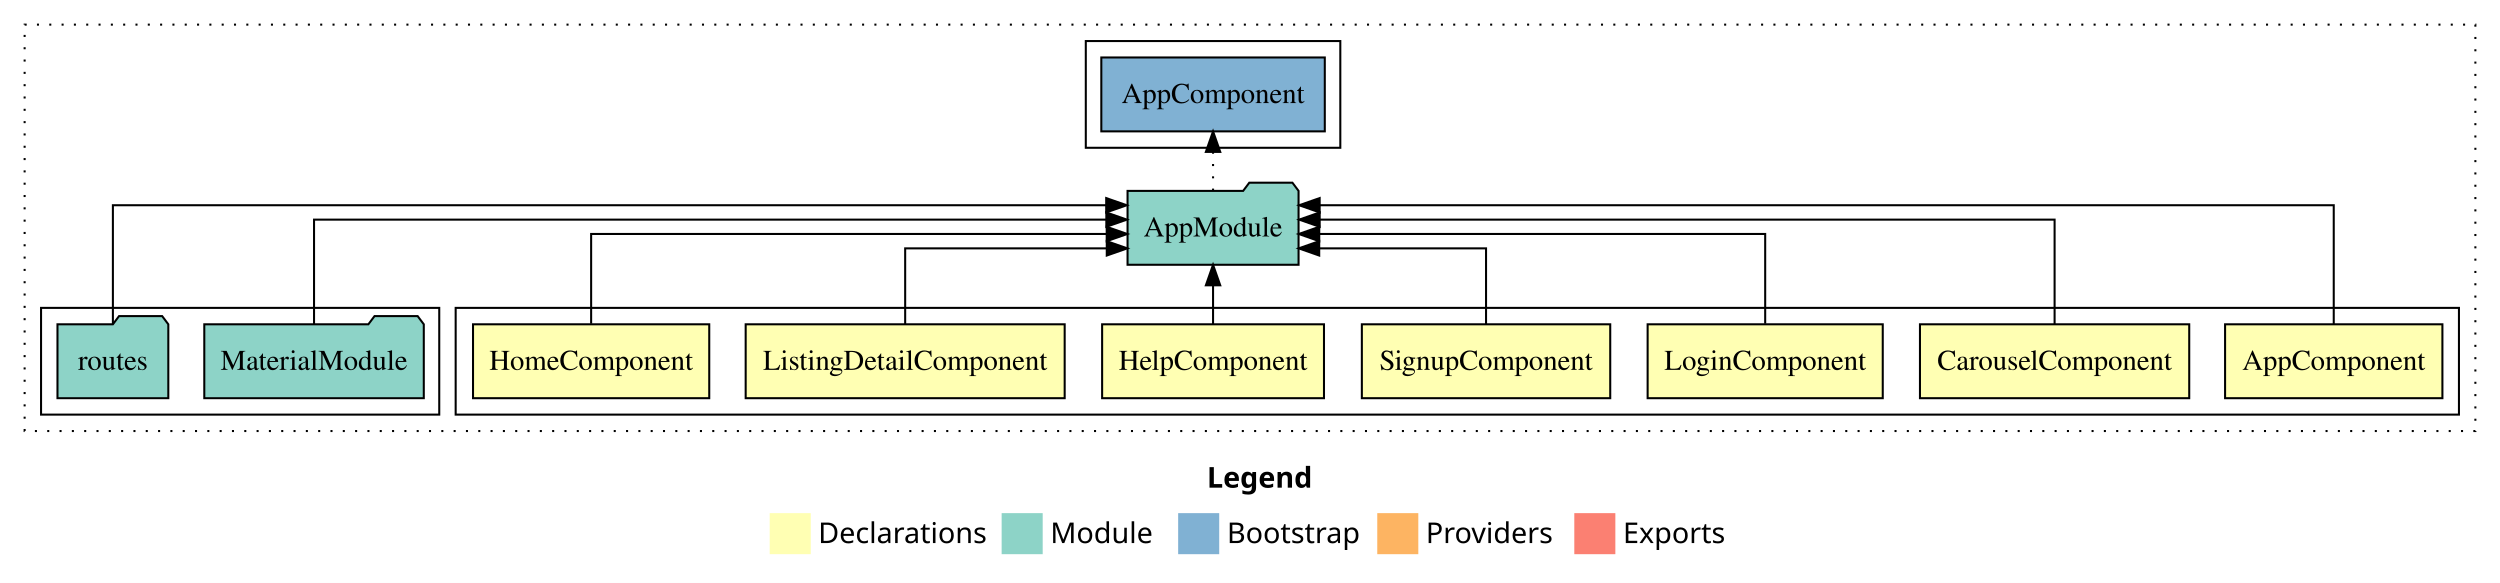
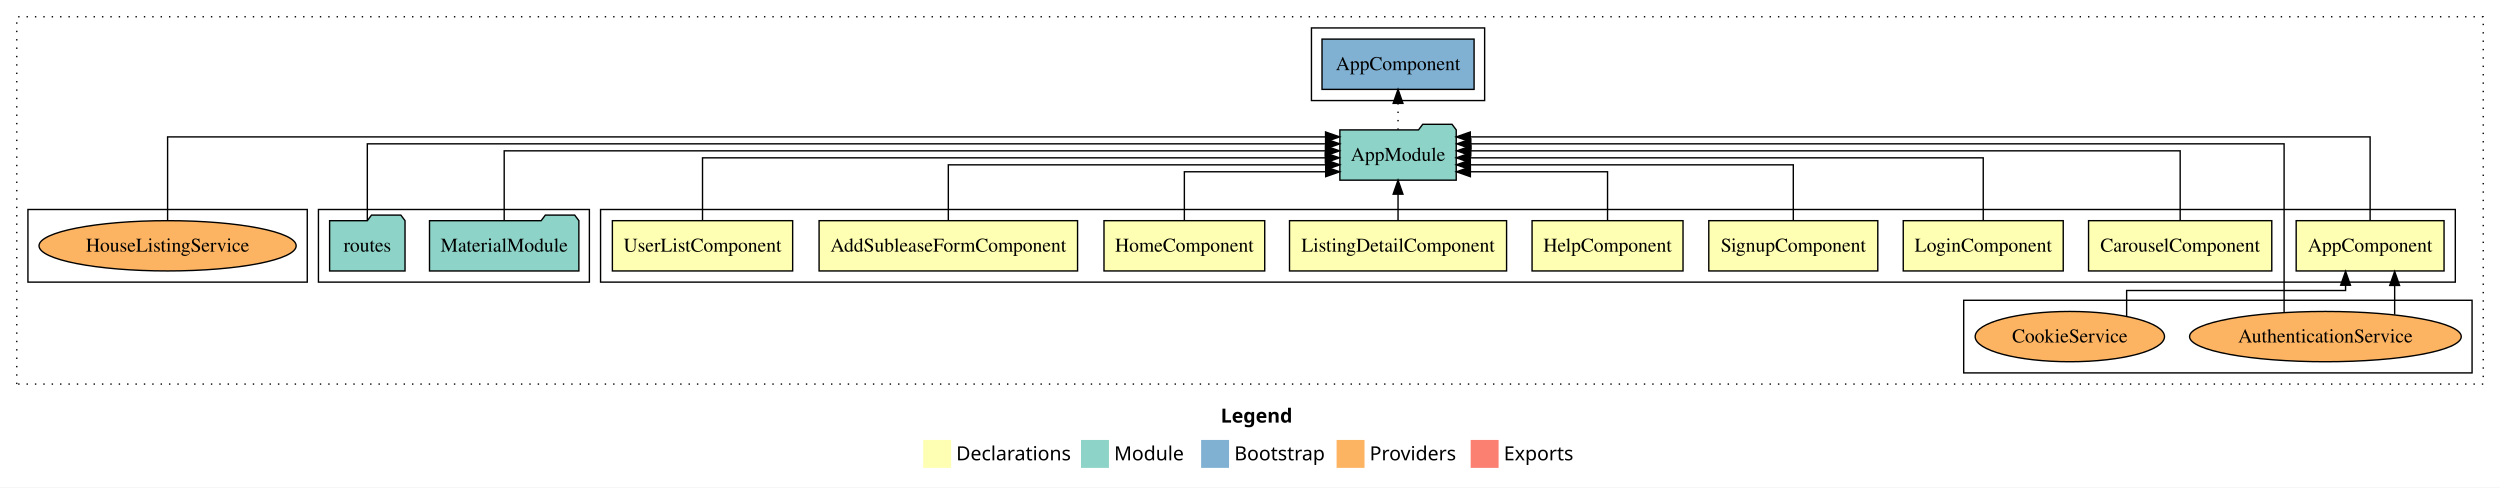
- <svg xmlns="http://www.w3.org/2000/svg" width="1218pt" height="284pt" viewBox="0.00 0.00 1218.00 284.00">
-   <g id="graph0" class="graph" transform="scale(1 1) rotate(0) translate(4 280)">
-     <polygon fill="#ffffff" stroke="transparent" points="-4,4 -4,-280 1214,-280 1214,4 -4,4" />
-     <text text-anchor="start" x="584.009" y="-42.4" font-family="sans-serif" font-weight="bold" font-size="14.00" fill="#000000">Legend</text>
-     <polygon fill="#ffffb3" stroke="transparent" points="371,-10 371,-30 391,-30 391,-10 371,-10" />
-     <text text-anchor="start" x="394.629" y="-15.4" font-family="sans-serif" font-size="14.00" fill="#000000">  Declarations</text>
-     <polygon fill="#8dd3c7" stroke="transparent" points="484,-10 484,-30 504,-30 504,-10 484,-10" />
-     <text text-anchor="start" x="507.725" y="-15.4" font-family="sans-serif" font-size="14.00" fill="#000000">  Module</text>
-     <polygon fill="#80b1d3" stroke="transparent" points="570,-10 570,-30 590,-30 590,-10 570,-10" />
-     <text text-anchor="start" x="593.781" y="-15.4" font-family="sans-serif" font-size="14.00" fill="#000000">  Bootstrap</text>
-     <polygon fill="#fdb462" stroke="transparent" points="667,-10 667,-30 687,-30 687,-10 667,-10" />
-     <text text-anchor="start" x="690.673" y="-15.4" font-family="sans-serif" font-size="14.00" fill="#000000">  Providers</text>
-     <polygon fill="#fb8072" stroke="transparent" points="763,-10 763,-30 783,-30 783,-10 763,-10" />
-     <text text-anchor="start" x="786.726" y="-15.4" font-family="sans-serif" font-size="14.00" fill="#000000">  Exports</text>
+ <svg xmlns="http://www.w3.org/2000/svg" width="1790pt" height="349pt" viewBox="0.00 0.00 1790.00 349.00">
+   <g id="graph0" class="graph" transform="scale(1 1) rotate(0) translate(4 345)">
+     <polygon fill="#ffffff" stroke="transparent" points="-4,4 -4,-345 1786,-345 1786,4 -4,4" />
+     <text text-anchor="start" x="870.009" y="-42.4" font-family="sans-serif" font-weight="bold" font-size="14.00" fill="#000000">Legend</text>
+     <polygon fill="#ffffb3" stroke="transparent" points="657,-10 657,-30 677,-30 677,-10 657,-10" />
+     <text text-anchor="start" x="680.629" y="-15.4" font-family="sans-serif" font-size="14.00" fill="#000000">  Declarations</text>
+     <polygon fill="#8dd3c7" stroke="transparent" points="770,-10 770,-30 790,-30 790,-10 770,-10" />
+     <text text-anchor="start" x="793.725" y="-15.4" font-family="sans-serif" font-size="14.00" fill="#000000">  Module</text>
+     <polygon fill="#80b1d3" stroke="transparent" points="856,-10 856,-30 876,-30 876,-10 856,-10" />
+     <text text-anchor="start" x="879.781" y="-15.4" font-family="sans-serif" font-size="14.00" fill="#000000">  Bootstrap</text>
+     <polygon fill="#fdb462" stroke="transparent" points="953,-10 953,-30 973,-30 973,-10 953,-10" />
+     <text text-anchor="start" x="976.673" y="-15.4" font-family="sans-serif" font-size="14.00" fill="#000000">  Providers</text>
+     <polygon fill="#fb8072" stroke="transparent" points="1049,-10 1049,-30 1069,-30 1069,-10 1049,-10" />
+     <text text-anchor="start" x="1072.726" y="-15.4" font-family="sans-serif" font-size="14.00" fill="#000000">  Exports</text>
    <g id="clust1" class="cluster">
-       <polygon fill="none" stroke="#000000" stroke-dasharray="1,5" points="8,-70 8,-268 1202,-268 1202,-70 8,-70" />
+       <polygon fill="none" stroke="#000000" stroke-dasharray="1,5" points="8,-70 8,-333 1774,-333 1774,-70 8,-70" />
    </g>
    <g id="clust2" class="cluster">
-       <polygon fill="none" stroke="#000000" points="218,-78 218,-130 1194,-130 1194,-78 218,-78" />
+       <polygon fill="none" stroke="#000000" points="426,-143 426,-195 1754,-195 1754,-143 426,-143" />
    </g>
-     <g id="clust10" class="cluster">
-       <polygon fill="none" stroke="#000000" points="16,-78 16,-130 210,-130 210,-78 16,-78" />
+     <g id="clust3" class="cluster">
+       <polygon fill="none" stroke="#000000" points="1402,-78 1402,-130 1766,-130 1766,-78 1402,-78" />
    </g>
    <g id="clust12" class="cluster">
-       <polygon fill="none" stroke="#000000" points="525,-208 525,-260 649,-260 649,-208 525,-208" />
+       <polygon fill="none" stroke="#000000" points="224,-143 224,-195 418,-195 418,-143 224,-143" />
+     </g>
+     <g id="clust14" class="cluster">
+       <polygon fill="none" stroke="#000000" points="935,-273 935,-325 1059,-325 1059,-273 935,-273" />
+     </g>
+     <g id="clust15" class="cluster">
+       <polygon fill="none" stroke="#000000" points="16,-143 16,-195 216,-195 216,-143 16,-143" />
    </g>
    <g id="node1" class="node">
-       <polygon fill="#ffffb3" stroke="#000000" points="1185.94,-122 1080.06,-122 1080.06,-86 1185.94,-86 1185.94,-122" />
-       <text text-anchor="middle" x="1133" y="-99.8" font-family="Times,serif" font-size="14.00" fill="#000000">AppComponent</text>
+       <polygon fill="#ffffb3" stroke="#000000" points="1745.94,-187 1640.06,-187 1640.06,-151 1745.94,-151 1745.94,-187" />
+       <text text-anchor="middle" x="1693" y="-164.8" font-family="Times,serif" font-size="14.00" fill="#000000">AppComponent</text>
+     </g>
+     <g id="node10" class="node">
+       <polygon fill="#8dd3c7" stroke="#000000" points="1038.657,-252 1035.657,-256 1014.657,-256 1011.657,-252 955.343,-252 955.343,-216 1038.657,-216 1038.657,-252" />
+       <text text-anchor="middle" x="997" y="-229.8" font-family="Times,serif" font-size="14.00" fill="#000000">AppModule</text>
+     </g>
+     <g id="edge1" class="edge">
+       <path fill="none" stroke="#000000" d="M1693,-187.091C1693,-210.133 1693,-247 1693,-247 1693,-247 1048.712,-247 1048.712,-247" />
+       <polygon fill="#000000" stroke="#000000" points="1048.712,-243.5 1038.712,-247 1048.712,-250.5 1048.712,-243.5" />
+     </g>
+     <g id="node2" class="node">
+       <polygon fill="#ffffb3" stroke="#000000" points="1622.594,-187 1491.406,-187 1491.406,-151 1622.594,-151 1622.594,-187" />
+       <text text-anchor="middle" x="1557" y="-164.8" font-family="Times,serif" font-size="14.00" fill="#000000">CarouselComponent</text>
+     </g>
+     <g id="edge4" class="edge">
+       <path fill="none" stroke="#000000" d="M1557,-187.223C1557,-207.365 1557,-237 1557,-237 1557,-237 1049.091,-237 1049.091,-237" />
+       <polygon fill="#000000" stroke="#000000" points="1049.091,-233.5 1039.091,-237 1049.091,-240.5 1049.091,-233.5" />
+     </g>
+     <g id="node3" class="node">
+       <polygon fill="#ffffb3" stroke="#000000" points="1473.276,-187 1358.724,-187 1358.724,-151 1473.276,-151 1473.276,-187" />
+       <text text-anchor="middle" x="1416" y="-164.8" font-family="Times,serif" font-size="14.00" fill="#000000">LoginComponent</text>
+     </g>
+     <g id="edge5" class="edge">
+       <path fill="none" stroke="#000000" d="M1416,-187.222C1416,-205.828 1416,-232 1416,-232 1416,-232 1048.707,-232 1048.707,-232" />
+       <polygon fill="#000000" stroke="#000000" points="1048.707,-228.5 1038.707,-232 1048.707,-235.5 1048.707,-228.5" />
+     </g>
+     <g id="node4" class="node">
+       <polygon fill="#ffffb3" stroke="#000000" points="1340.506,-187 1219.494,-187 1219.494,-151 1340.506,-151 1340.506,-187" />
+       <text text-anchor="middle" x="1280" y="-164.8" font-family="Times,serif" font-size="14.00" fill="#000000">SignupComponent</text>
+     </g>
+     <g id="edge6" class="edge">
+       <path fill="none" stroke="#000000" d="M1280,-187.034C1280,-204.06 1280,-227 1280,-227 1280,-227 1048.758,-227 1048.758,-227" />
+       <polygon fill="#000000" stroke="#000000" points="1048.758,-223.5 1038.758,-227 1048.758,-230.5 1048.758,-223.5" />
+     </g>
+     <g id="node5" class="node">
+       <polygon fill="#ffffb3" stroke="#000000" points="1201.045,-187 1092.955,-187 1092.955,-151 1201.045,-151 1201.045,-187" />
+       <text text-anchor="middle" x="1147" y="-164.8" font-family="Times,serif" font-size="14.00" fill="#000000">HelpComponent</text>
+     </g>
+     <g id="edge7" class="edge">
+       <path fill="none" stroke="#000000" d="M1147,-187.24C1147,-202.571 1147,-222 1147,-222 1147,-222 1048.783,-222 1048.783,-222" />
+       <polygon fill="#000000" stroke="#000000" points="1048.783,-218.5 1038.783,-222 1048.783,-225.5 1048.783,-218.5" />
+     </g>
+     <g id="node6" class="node">
+       <polygon fill="#ffffb3" stroke="#000000" points="1074.709,-187 919.291,-187 919.291,-151 1074.709,-151 1074.709,-187" />
+       <text text-anchor="middle" x="997" y="-164.8" font-family="Times,serif" font-size="14.00" fill="#000000">ListingDetailComponent</text>
+     </g>
+     <g id="edge8" class="edge">
+       <path fill="none" stroke="#000000" d="M997,-187.106C997,-187.106 997,-205.991 997,-205.991" />
+       <polygon fill="#000000" stroke="#000000" points="993.5,-205.991 997,-215.991 1000.5,-205.991 993.5,-205.991" />
+     </g>
+     <g id="node7" class="node">
+       <polygon fill="#ffffb3" stroke="#000000" points="901.545,-187 786.455,-187 786.455,-151 901.545,-151 901.545,-187" />
+       <text text-anchor="middle" x="844" y="-164.8" font-family="Times,serif" font-size="14.00" fill="#000000">HomeComponent</text>
+     </g>
+     <g id="edge9" class="edge">
+       <path fill="none" stroke="#000000" d="M844,-187.24C844,-202.571 844,-222 844,-222 844,-222 945.192,-222 945.192,-222" />
+       <polygon fill="#000000" stroke="#000000" points="945.192,-225.5 955.192,-222 945.192,-218.5 945.192,-225.5" />
    </g>
    <g id="node8" class="node">
-       <polygon fill="#8dd3c7" stroke="#000000" points="628.657,-187 625.657,-191 604.657,-191 601.657,-187 545.343,-187 545.343,-151 628.657,-151 628.657,-187" />
-       <text text-anchor="middle" x="587" y="-164.8" font-family="Times,serif" font-size="14.00" fill="#000000">AppModule</text>
+       <polygon fill="#ffffb3" stroke="#000000" points="767.535,-187 582.465,-187 582.465,-151 767.535,-151 767.535,-187" />
+       <text text-anchor="middle" x="675" y="-164.8" font-family="Times,serif" font-size="14.00" fill="#000000">AddSubleaseFormComponent</text>
    </g>
-     <g id="edge1" class="edge">
-       <path fill="none" stroke="#000000" d="M1133,-122.011C1133,-144.485 1133,-180 1133,-180 1133,-180 638.937,-180 638.937,-180" />
-       <polygon fill="#000000" stroke="#000000" points="638.937,-176.5 628.937,-180 638.937,-183.5 638.937,-176.5" />
+     <g id="edge10" class="edge">
+       <path fill="none" stroke="#000000" d="M675,-187.034C675,-204.06 675,-227 675,-227 675,-227 945.234,-227 945.234,-227" />
+       <polygon fill="#000000" stroke="#000000" points="945.234,-230.5 955.234,-227 945.234,-223.5 945.234,-230.5" />
    </g>
-     <g id="node2" class="node">
-       <polygon fill="#ffffb3" stroke="#000000" points="1062.594,-122 931.406,-122 931.406,-86 1062.594,-86 1062.594,-122" />
-       <text text-anchor="middle" x="997" y="-99.8" font-family="Times,serif" font-size="14.00" fill="#000000">CarouselComponent</text>
+     <g id="node9" class="node">
+       <polygon fill="#ffffb3" stroke="#000000" points="563.538,-187 434.462,-187 434.462,-151 563.538,-151 563.538,-187" />
+       <text text-anchor="middle" x="499" y="-164.8" font-family="Times,serif" font-size="14.00" fill="#000000">UserListComponent</text>
+     </g>
+     <g id="edge11" class="edge">
+       <path fill="none" stroke="#000000" d="M499,-187.222C499,-205.828 499,-232 499,-232 499,-232 944.97,-232 944.97,-232" />
+       <polygon fill="#000000" stroke="#000000" points="944.97,-235.5 954.97,-232 944.97,-228.5 944.97,-235.5" />
+     </g>
+     <g id="node15" class="node">
+       <polygon fill="#80b1d3" stroke="#000000" points="1051.439,-317 942.561,-317 942.561,-281 1051.439,-281 1051.439,-317" />
+       <text text-anchor="middle" x="997" y="-294.8" font-family="Times,serif" font-size="14.00" fill="#000000">AppComponent </text>
+     </g>
+     <g id="edge14" class="edge">
+       <path fill="none" stroke="#000000" stroke-dasharray="1,5" d="M997,-252.106C997,-252.106 997,-270.991 997,-270.991" />
+       <polygon fill="#000000" stroke="#000000" points="993.5,-270.991 997,-280.991 1000.5,-270.991 993.5,-270.991" />
+     </g>
+     <g id="node11" class="node">
+       <ellipse fill="#fdb462" stroke="#000000" cx="1661" cy="-104" rx="97.268" ry="18" />
+       <text text-anchor="middle" x="1661" y="-99.8" font-family="Times,serif" font-size="14.00" fill="#000000">AuthenticationService</text>
    </g>
    <g id="edge2" class="edge">
-       <path fill="none" stroke="#000000" d="M997,-122.129C997,-142.572 997,-173 997,-173 997,-173 638.95,-173 638.95,-173" />
-       <polygon fill="#000000" stroke="#000000" points="638.95,-169.5 628.95,-173 638.95,-176.5 638.95,-169.5" />
+       <path fill="none" stroke="#000000" d="M1710.573,-119.735C1710.573,-119.735 1710.573,-140.645 1710.573,-140.645" />
+       <polygon fill="#000000" stroke="#000000" points="1707.073,-140.645 1710.573,-150.645 1714.073,-140.645 1707.073,-140.645" />
    </g>
-     <g id="node3" class="node">
-       <polygon fill="#ffffb3" stroke="#000000" points="913.276,-122 798.724,-122 798.724,-86 913.276,-86 913.276,-122" />
-       <text text-anchor="middle" x="856" y="-99.8" font-family="Times,serif" font-size="14.00" fill="#000000">LoginComponent</text>
+     <g id="edge16" class="edge">
+       <path fill="none" stroke="#000000" d="M1631.414,-121.199C1631.414,-158.192 1631.414,-242 1631.414,-242 1631.414,-242 1049.117,-242 1049.117,-242" />
+       <polygon fill="#000000" stroke="#000000" points="1049.117,-238.5 1039.117,-242 1049.117,-245.5 1049.117,-238.5" />
+     </g>
+     <g id="node12" class="node">
+       <ellipse fill="#fdb462" stroke="#000000" cx="1478" cy="-104" rx="67.776" ry="18" />
+       <text text-anchor="middle" x="1478" y="-99.8" font-family="Times,serif" font-size="14.00" fill="#000000">CookieService</text>
    </g>
    <g id="edge3" class="edge">
-       <path fill="none" stroke="#000000" d="M856,-122.267C856,-140.555 856,-166 856,-166 856,-166 638.736,-166 638.736,-166" />
-       <polygon fill="#000000" stroke="#000000" points="638.736,-162.5 628.736,-166 638.736,-169.5 638.736,-162.5" />
+       <path fill="none" stroke="#000000" d="M1518.67,-118.57C1518.67,-127.411 1518.67,-137 1518.67,-137 1518.67,-137 1675.427,-137 1675.427,-137 1675.427,-137 1675.427,-140.757 1675.427,-140.757" />
+       <polygon fill="#000000" stroke="#000000" points="1671.927,-140.757 1675.427,-150.757 1678.927,-140.757 1671.927,-140.757" />
    </g>
-     <g id="node4" class="node">
-       <polygon fill="#ffffb3" stroke="#000000" points="780.506,-122 659.494,-122 659.494,-86 780.506,-86 780.506,-122" />
-       <text text-anchor="middle" x="720" y="-99.8" font-family="Times,serif" font-size="14.00" fill="#000000">SignupComponent</text>
+     <g id="node13" class="node">
+       <polygon fill="#8dd3c7" stroke="#000000" points="410.471,-187 407.471,-191 386.471,-191 383.471,-187 303.529,-187 303.529,-151 410.471,-151 410.471,-187" />
+       <text text-anchor="middle" x="357" y="-164.8" font-family="Times,serif" font-size="14.00" fill="#000000">MaterialModule</text>
    </g>
-     <g id="edge4" class="edge">
-       <path fill="none" stroke="#000000" d="M720,-122.009C720,-138.049 720,-159 720,-159 720,-159 638.717,-159 638.717,-159" />
-       <polygon fill="#000000" stroke="#000000" points="638.717,-155.5 628.717,-159 638.717,-162.5 638.717,-155.5" />
+     <g id="edge12" class="edge">
+       <path fill="none" stroke="#000000" d="M357,-187.223C357,-207.365 357,-237 357,-237 357,-237 945.008,-237 945.008,-237" />
+       <polygon fill="#000000" stroke="#000000" points="945.008,-240.5 955.008,-237 945.008,-233.5 945.008,-240.5" />
    </g>
-     <g id="node5" class="node">
-       <polygon fill="#ffffb3" stroke="#000000" points="641.045,-122 532.955,-122 532.955,-86 641.045,-86 641.045,-122" />
-       <text text-anchor="middle" x="587" y="-99.8" font-family="Times,serif" font-size="14.00" fill="#000000">HelpComponent</text>
+     <g id="node14" class="node">
+       <polygon fill="#8dd3c7" stroke="#000000" points="286,-187 283,-191 262,-191 259,-187 232,-187 232,-151 286,-151 286,-187" />
+       <text text-anchor="middle" x="259" y="-164.8" font-family="Times,serif" font-size="14.00" fill="#000000">routes</text>
    </g>
-     <g id="edge5" class="edge">
-       <path fill="none" stroke="#000000" d="M587,-122.106C587,-122.106 587,-140.991 587,-140.991" />
-       <polygon fill="#000000" stroke="#000000" points="583.5,-140.991 587,-150.991 590.5,-140.991 583.5,-140.991" />
+     <g id="edge13" class="edge">
+       <path fill="none" stroke="#000000" d="M259,-187.045C259,-208.662 259,-242 259,-242 259,-242 945.207,-242 945.207,-242" />
+       <polygon fill="#000000" stroke="#000000" points="945.207,-245.5 955.207,-242 945.207,-238.5 945.207,-245.5" />
    </g>
-     <g id="node6" class="node">
-       <polygon fill="#ffffb3" stroke="#000000" points="514.709,-122 359.291,-122 359.291,-86 514.709,-86 514.709,-122" />
-       <text text-anchor="middle" x="437" y="-99.8" font-family="Times,serif" font-size="14.00" fill="#000000">ListingDetailComponent</text>
+     <g id="node16" class="node">
+       <ellipse fill="#fdb462" stroke="#000000" cx="116" cy="-169" rx="92.051" ry="18" />
+       <text text-anchor="middle" x="116" y="-164.8" font-family="Times,serif" font-size="14.00" fill="#000000">HouseListingService</text>
    </g>
-     <g id="edge6" class="edge">
-       <path fill="none" stroke="#000000" d="M437,-122.009C437,-138.049 437,-159 437,-159 437,-159 535.217,-159 535.217,-159" />
-       <polygon fill="#000000" stroke="#000000" points="535.217,-162.5 545.217,-159 535.217,-155.5 535.217,-162.5" />
-     </g>
-     <g id="node7" class="node">
-       <polygon fill="#ffffb3" stroke="#000000" points="341.545,-122 226.455,-122 226.455,-86 341.545,-86 341.545,-122" />
-       <text text-anchor="middle" x="284" y="-99.8" font-family="Times,serif" font-size="14.00" fill="#000000">HomeComponent</text>
-     </g>
-     <g id="edge7" class="edge">
-       <path fill="none" stroke="#000000" d="M284,-122.267C284,-140.555 284,-166 284,-166 284,-166 535.187,-166 535.187,-166" />
-       <polygon fill="#000000" stroke="#000000" points="535.187,-169.5 545.187,-166 535.187,-162.5 535.187,-169.5" />
-     </g>
-     <g id="node11" class="node">
-       <polygon fill="#80b1d3" stroke="#000000" points="641.439,-252 532.561,-252 532.561,-216 641.439,-216 641.439,-252" />
-       <text text-anchor="middle" x="587" y="-229.8" font-family="Times,serif" font-size="14.00" fill="#000000">AppComponent </text>
-     </g>
-     <g id="edge10" class="edge">
-       <path fill="none" stroke="#000000" stroke-dasharray="1,5" d="M587,-187.106C587,-187.106 587,-205.991 587,-205.991" />
-       <polygon fill="#000000" stroke="#000000" points="583.5,-205.991 587,-215.991 590.5,-205.991 583.5,-205.991" />
-     </g>
-     <g id="node9" class="node">
-       <polygon fill="#8dd3c7" stroke="#000000" points="202.471,-122 199.471,-126 178.471,-126 175.471,-122 95.529,-122 95.529,-86 202.471,-86 202.471,-122" />
-       <text text-anchor="middle" x="149" y="-99.8" font-family="Times,serif" font-size="14.00" fill="#000000">MaterialModule</text>
-     </g>
-     <g id="edge8" class="edge">
-       <path fill="none" stroke="#000000" d="M149,-122.129C149,-142.572 149,-173 149,-173 149,-173 535.003,-173 535.003,-173" />
-       <polygon fill="#000000" stroke="#000000" points="535.003,-176.5 545.003,-173 535.003,-169.5 535.003,-176.5" />
-     </g>
-     <g id="node10" class="node">
-       <polygon fill="#8dd3c7" stroke="#000000" points="78,-122 75,-126 54,-126 51,-122 24,-122 24,-86 78,-86 78,-122" />
-       <text text-anchor="middle" x="51" y="-99.8" font-family="Times,serif" font-size="14.00" fill="#000000">routes</text>
-     </g>
-     <g id="edge9" class="edge">
-       <path fill="none" stroke="#000000" d="M51,-122.011C51,-144.485 51,-180 51,-180 51,-180 534.941,-180 534.941,-180" />
-       <polygon fill="#000000" stroke="#000000" points="534.941,-183.5 544.941,-180 534.941,-176.5 534.941,-183.5" />
+     <g id="edge15" class="edge">
+       <path fill="none" stroke="#000000" d="M116,-187.091C116,-210.133 116,-247 116,-247 116,-247 945.1,-247 945.1,-247" />
+       <polygon fill="#000000" stroke="#000000" points="945.1,-250.5 955.1,-247 945.1,-243.5 945.1,-250.5" />
    </g>
  </g>
</svg>
